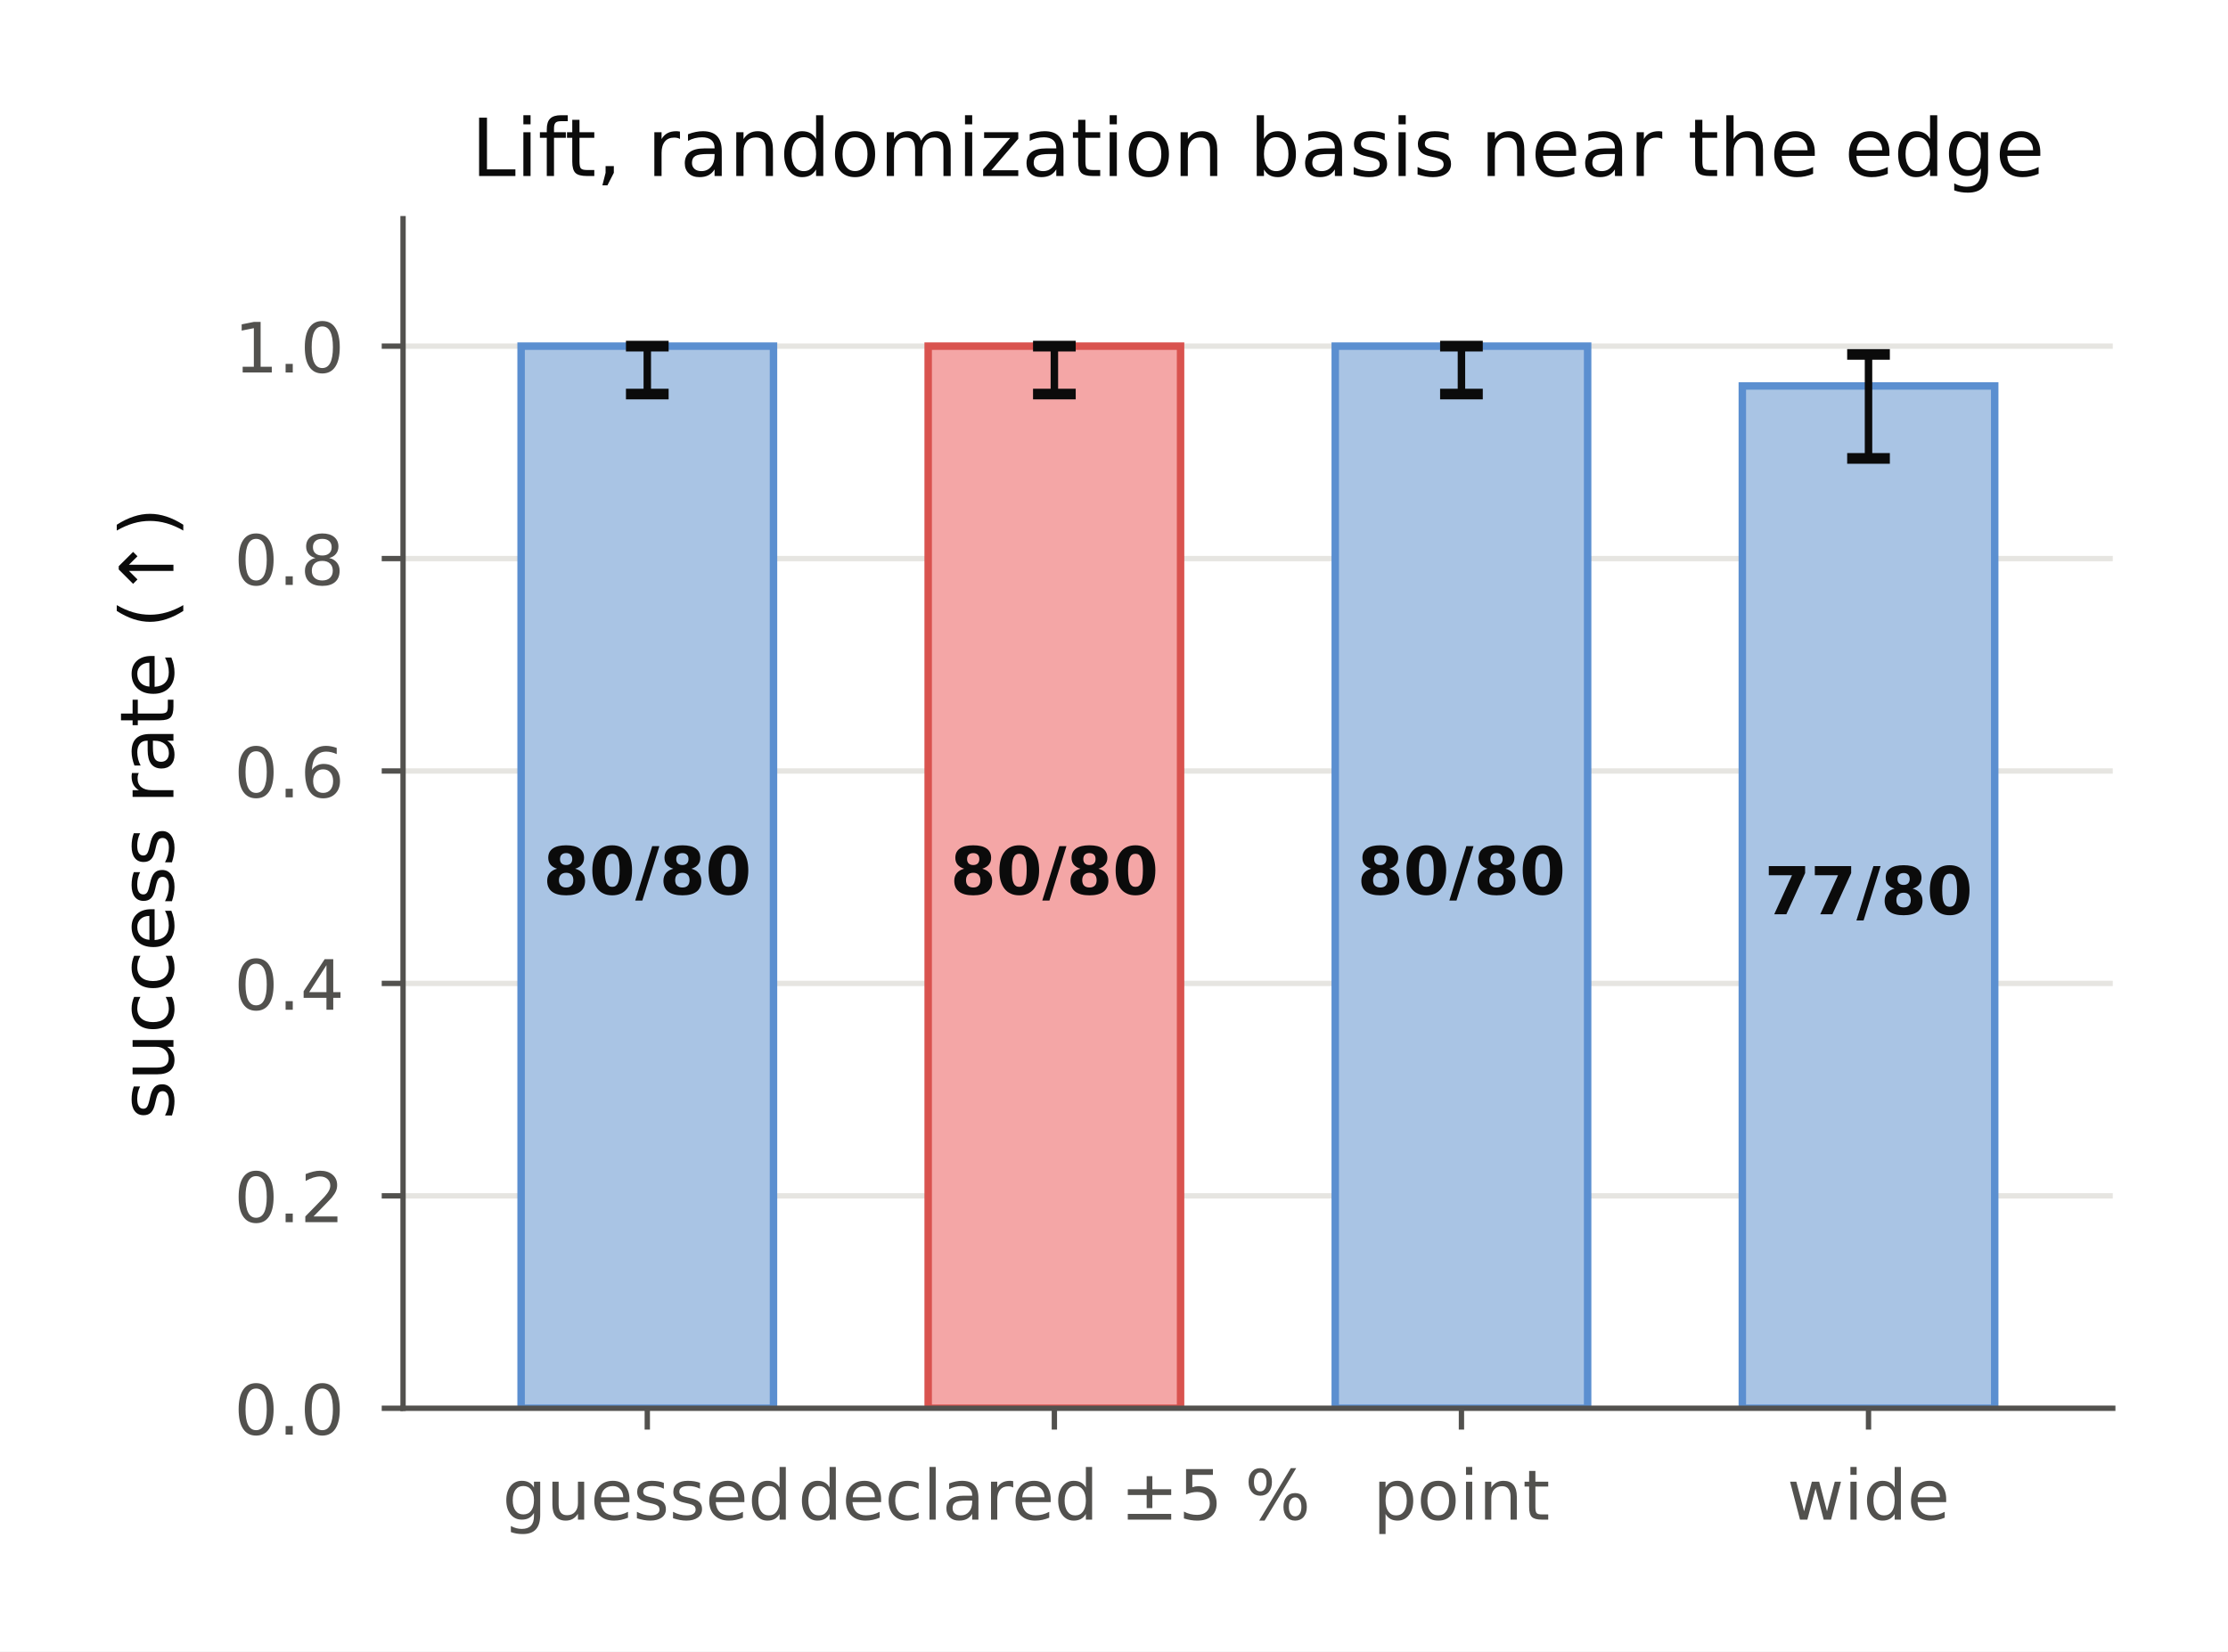
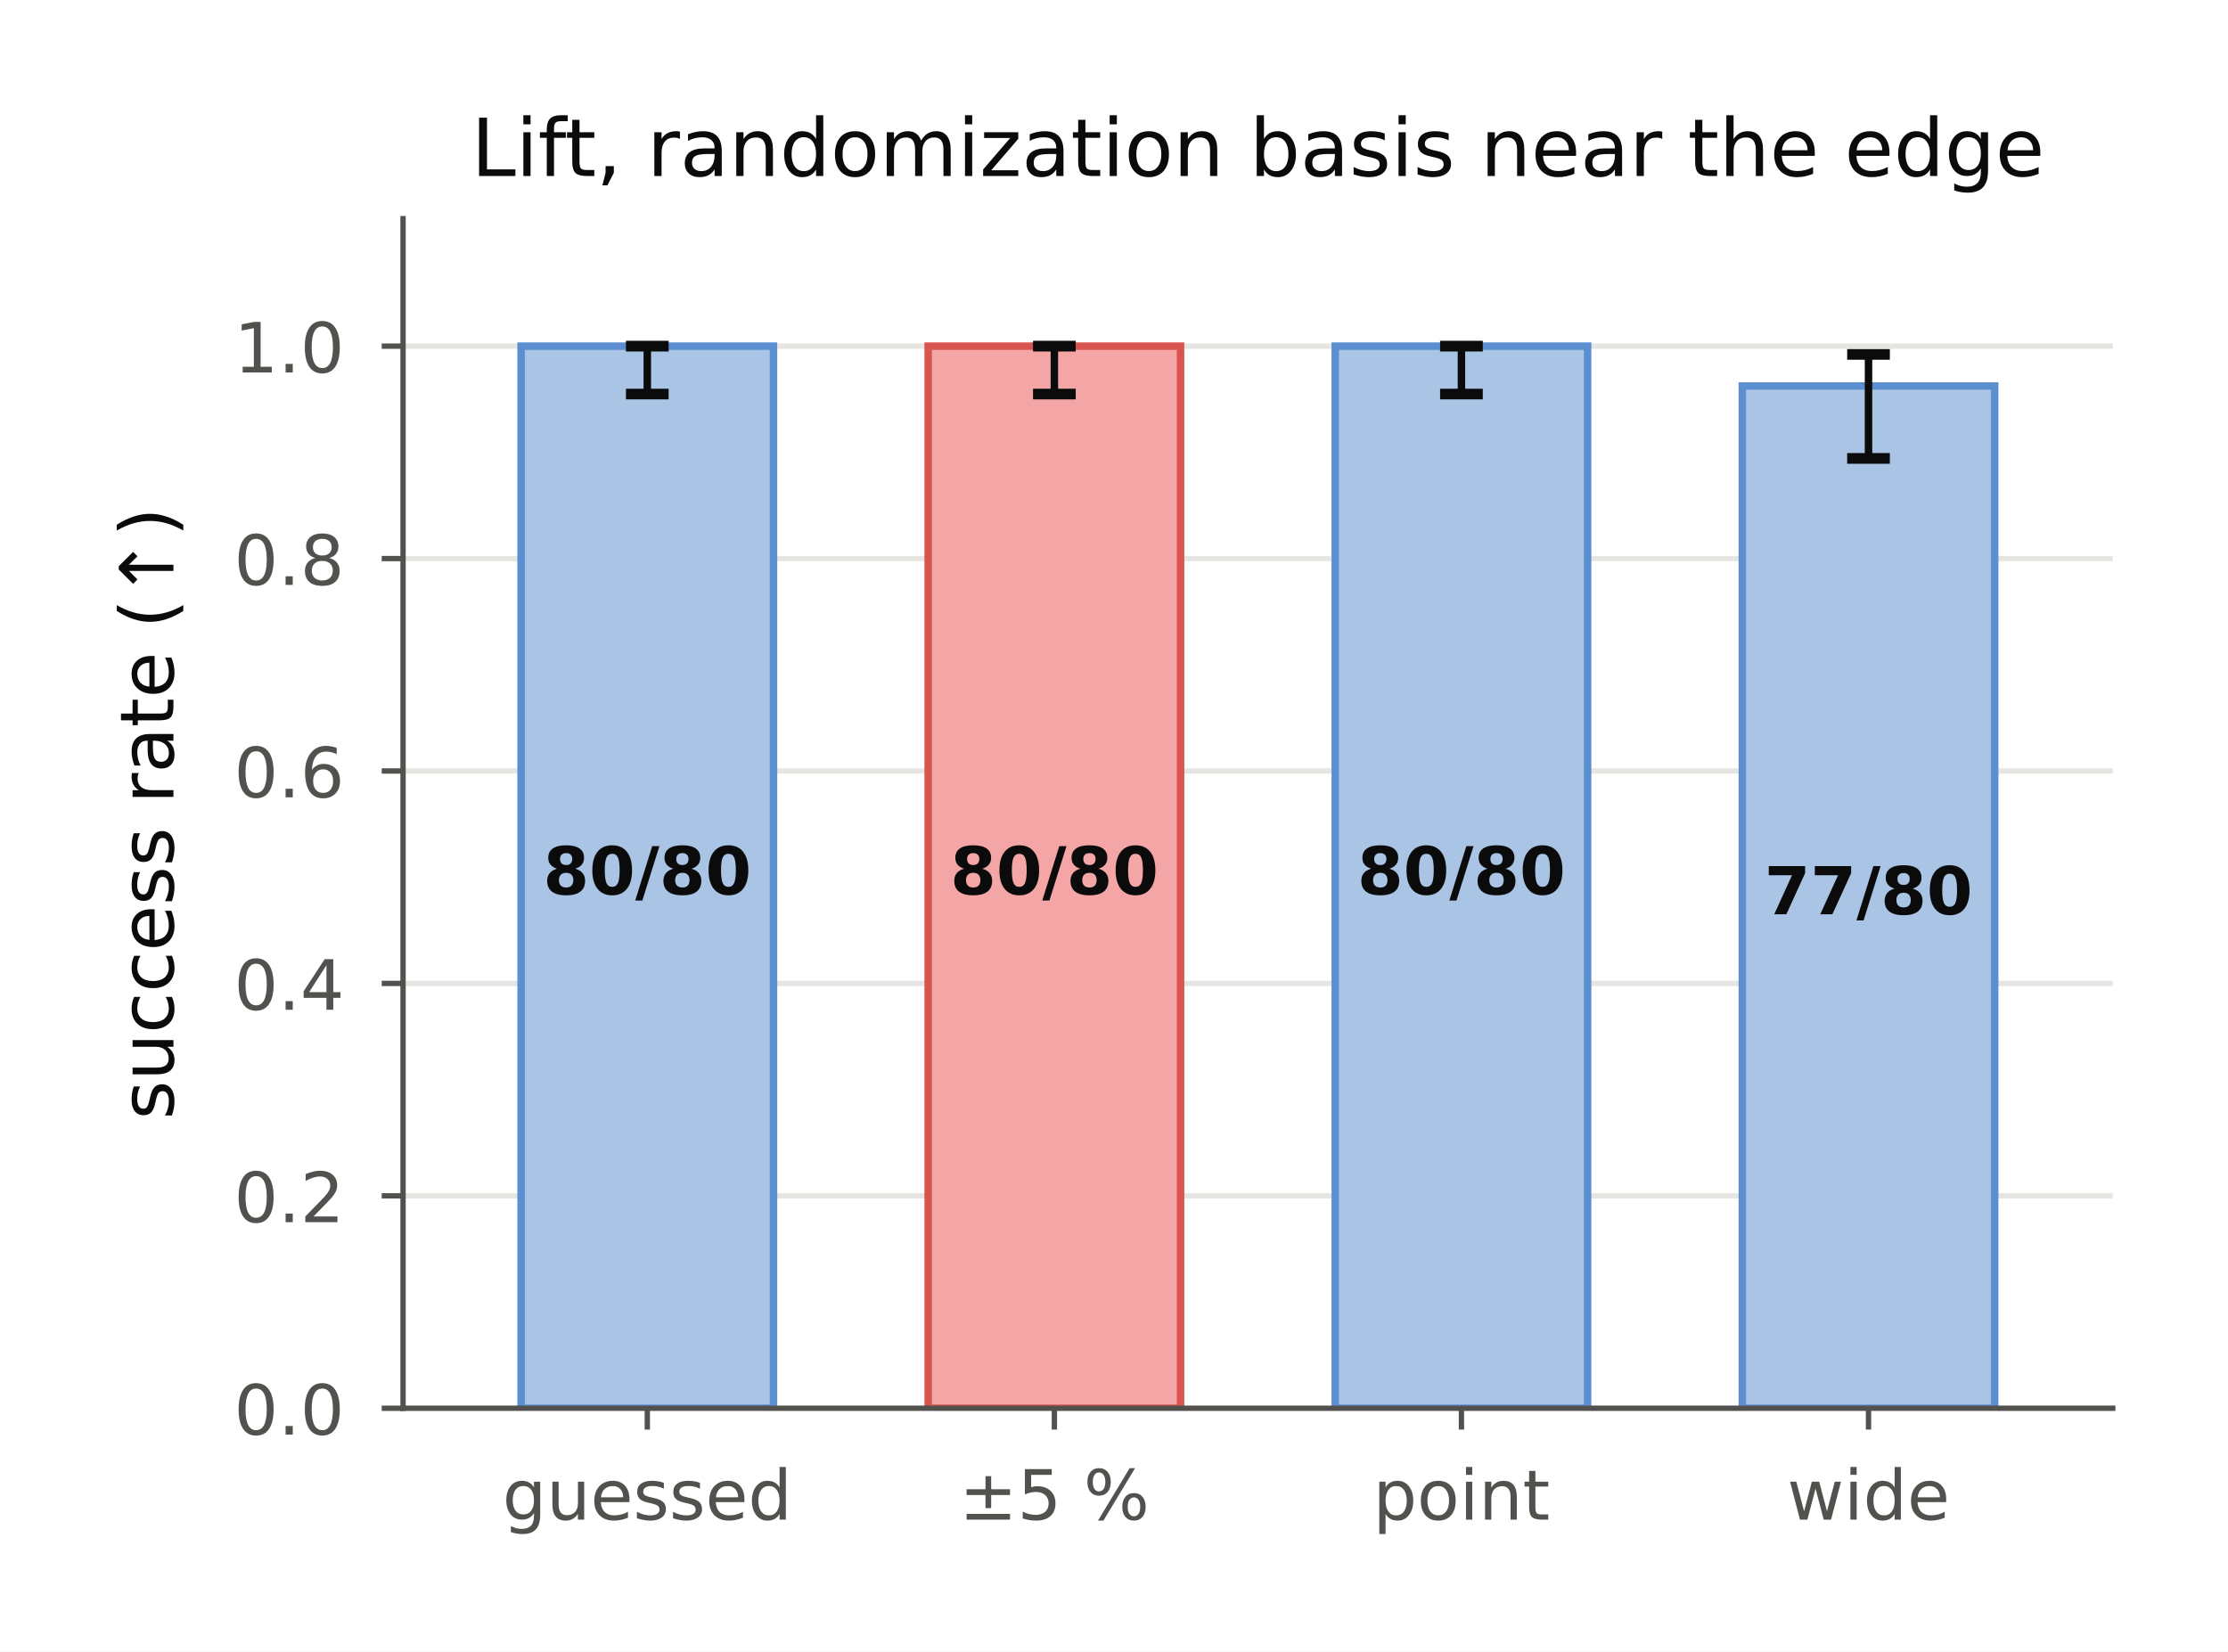
<svg xmlns="http://www.w3.org/2000/svg" xmlns:xlink="http://www.w3.org/1999/xlink" width="208.8pt" height="154.8pt" viewBox="0 0 208.8 154.8" version="1.1">
  <defs>
    <style type="text/css">*{stroke-linejoin: round; stroke-linecap: butt}</style>
  </defs>
  <g id="figure_1">
    <g id="patch_1">
      <path d="M 0 154.8  L 208.8 154.8  L 208.8 0  L 0 0  z " style="fill: #ffffff" />
    </g>
    <g id="axes_1">
      <g id="patch_2">
        <path d="M 37.773 132  L 198 132  L 198 20.498  L 37.773 20.498  z " style="fill: #ffffff" />
      </g>
      <g id="matplotlib.axis_1">
        <g id="xtick_1">
          <g id="line2d_1">
            <defs>
-               <path id="mff019c1cb8" d="M 0 0  L 0 2  " style="stroke: #52514e; stroke-width: 0.5" />
+               <path id="m8d8e1d587c" d="M 0 0  L 0 2  " style="stroke: #52514e; stroke-width: 0.5" />
            </defs>
            <g>
-               <use xlink:href="#mff019c1cb8" x="60.662" y="132" style="fill: #52514e; stroke: #52514e; stroke-width: 0.5" />
+               <use xlink:href="#m8d8e1d587c" x="60.662" y="132" style="fill: #52514e; stroke: #52514e; stroke-width: 0.5" />
            </g>
          </g>
          <g id="text_1">
            <g style="fill: #52514e" transform="translate(47.09054 142.439) scale(0.065 -0.065)">
              <defs>
                <path id="DejaVuSans-4a" d="M 2906 1791  Q 2906 2416 2648 2759  Q 2391 3103 1925 3103  Q 1463 3103 1205 2759  Q 947 2416 947 1791  Q 947 1169 1205 825  Q 1463 481 1925 481  Q 2391 481 2648 825  Q 2906 1169 2906 1791  z M 3481 434  Q 3481 -459 3084 -895  Q 2688 -1331 1869 -1331  Q 1566 -1331 1297 -1286  Q 1028 -1241 775 -1147  L 775 -588  Q 1028 -725 1275 -790  Q 1522 -856 1778 -856  Q 2344 -856 2625 -561  Q 2906 -266 2906 331  L 2906 616  Q 2728 306 2450 153  Q 2172 0 1784 0  Q 1141 0 747 490  Q 353 981 353 1791  Q 353 2603 747 3093  Q 1141 3584 1784 3584  Q 2172 3584 2450 3431  Q 2728 3278 2906 2969  L 2906 3500  L 3481 3500  L 3481 434  z " transform="scale(0.015625)" />
                <path id="DejaVuSans-58" d="M 544 1381  L 544 3500  L 1119 3500  L 1119 1403  Q 1119 906 1312 657  Q 1506 409 1894 409  Q 2359 409 2629 706  Q 2900 1003 2900 1516  L 2900 3500  L 3475 3500  L 3475 0  L 2900 0  L 2900 538  Q 2691 219 2414 64  Q 2138 -91 1772 -91  Q 1169 -91 856 284  Q 544 659 544 1381  z M 1991 3584  L 1991 3584  z " transform="scale(0.015625)" />
                <path id="DejaVuSans-48" d="M 3597 1894  L 3597 1613  L 953 1613  Q 991 1019 1311 708  Q 1631 397 2203 397  Q 2534 397 2845 478  Q 3156 559 3463 722  L 3463 178  Q 3153 47 2828 -22  Q 2503 -91 2169 -91  Q 1331 -91 842 396  Q 353 884 353 1716  Q 353 2575 817 3079  Q 1281 3584 2069 3584  Q 2775 3584 3186 3129  Q 3597 2675 3597 1894  z M 3022 2063  Q 3016 2534 2758 2815  Q 2500 3097 2075 3097  Q 1594 3097 1305 2825  Q 1016 2553 972 2059  L 3022 2063  z " transform="scale(0.015625)" />
                <path id="DejaVuSans-56" d="M 2834 3397  L 2834 2853  Q 2591 2978 2328 3040  Q 2066 3103 1784 3103  Q 1356 3103 1142 2972  Q 928 2841 928 2578  Q 928 2378 1081 2264  Q 1234 2150 1697 2047  L 1894 2003  Q 2506 1872 2764 1633  Q 3022 1394 3022 966  Q 3022 478 2636 193  Q 2250 -91 1575 -91  Q 1294 -91 989 -36  Q 684 19 347 128  L 347 722  Q 666 556 975 473  Q 1284 391 1588 391  Q 1994 391 2212 530  Q 2431 669 2431 922  Q 2431 1156 2273 1281  Q 2116 1406 1581 1522  L 1381 1569  Q 847 1681 609 1914  Q 372 2147 372 2553  Q 372 3047 722 3315  Q 1072 3584 1716 3584  Q 2034 3584 2315 3537  Q 2597 3491 2834 3397  z " transform="scale(0.015625)" />
                <path id="DejaVuSans-47" d="M 2906 2969  L 2906 4863  L 3481 4863  L 3481 0  L 2906 0  L 2906 525  Q 2725 213 2448 61  Q 2172 -91 1784 -91  Q 1150 -91 751 415  Q 353 922 353 1747  Q 353 2572 751 3078  Q 1150 3584 1784 3584  Q 2172 3584 2448 3432  Q 2725 3281 2906 2969  z M 947 1747  Q 947 1113 1208 752  Q 1469 391 1925 391  Q 2381 391 2643 752  Q 2906 1113 2906 1747  Q 2906 2381 2643 2742  Q 2381 3103 1925 3103  Q 1469 3103 1208 2742  Q 947 2381 947 1747  z " transform="scale(0.015625)" />
              </defs>
              <use xlink:href="#DejaVuSans-4a" />
              <use xlink:href="#DejaVuSans-58" transform="translate(63.48438 0)" />
              <use xlink:href="#DejaVuSans-48" transform="translate(126.8594 0)" />
              <use xlink:href="#DejaVuSans-56" transform="translate(188.3906 0)" />
              <use xlink:href="#DejaVuSans-56" transform="translate(240.4844 0)" />
              <use xlink:href="#DejaVuSans-48" transform="translate(292.5781 0)" />
              <use xlink:href="#DejaVuSans-47" transform="translate(354.1094 0)" />
            </g>
          </g>
        </g>
        <g id="xtick_2">
          <g id="line2d_2">
            <g>
-               <use xlink:href="#mff019c1cb8" x="98.812" y="132" style="fill: #52514e; stroke: #52514e; stroke-width: 0.5" />
+               <use xlink:href="#m8d8e1d587c" x="98.812" y="132" style="fill: #52514e; stroke: #52514e; stroke-width: 0.5" />
            </g>
          </g>
          <g id="text_2">
-             <g style="fill: #52514e" transform="translate(74.7947 142.439) scale(0.065 -0.065)">
-               <defs>
-                 <path id="DejaVuSans-46" d="M 3122 3366  L 3122 2828  Q 2878 2963 2633 3030  Q 2388 3097 2138 3097  Q 1578 3097 1268 2742  Q 959 2388 959 1747  Q 959 1106 1268 751  Q 1578 397 2138 397  Q 2388 397 2633 464  Q 2878 531 3122 666  L 3122 134  Q 2881 22 2623 -34  Q 2366 -91 2075 -91  Q 1284 -91 818 406  Q 353 903 353 1747  Q 353 2603 823 3093  Q 1294 3584 2113 3584  Q 2378 3584 2631 3529  Q 2884 3475 3122 3366  z " transform="scale(0.015625)" />
-                 <path id="DejaVuSans-4f" d="M 603 4863  L 1178 4863  L 1178 0  L 603 0  L 603 4863  z " transform="scale(0.015625)" />
-                 <path id="DejaVuSans-44" d="M 2194 1759  Q 1497 1759 1228 1600  Q 959 1441 959 1056  Q 959 750 1161 570  Q 1363 391 1709 391  Q 2188 391 2477 730  Q 2766 1069 2766 1631  L 2766 1759  L 2194 1759  z M 3341 1997  L 3341 0  L 2766 0  L 2766 531  Q 2569 213 2275 61  Q 1981 -91 1556 -91  Q 1019 -91 701 211  Q 384 513 384 1019  Q 384 1609 779 1909  Q 1175 2209 1959 2209  L 2766 2209  L 2766 2266  Q 2766 2663 2505 2880  Q 2244 3097 1772 3097  Q 1472 3097 1187 3025  Q 903 2953 641 2809  L 641 3341  Q 956 3463 1253 3523  Q 1550 3584 1831 3584  Q 2591 3584 2966 3190  Q 3341 2797 3341 1997  z " transform="scale(0.015625)" />
-                 <path id="DejaVuSans-55" d="M 2631 2963  Q 2534 3019 2420 3045  Q 2306 3072 2169 3072  Q 1681 3072 1420 2755  Q 1159 2438 1159 1844  L 1159 0  L 581 0  L 581 3500  L 1159 3500  L 1159 2956  Q 1341 3275 1631 3429  Q 1922 3584 2338 3584  Q 2397 3584 2469 3576  Q 2541 3569 2628 3553  L 2631 2963  z " transform="scale(0.015625)" />
-                 <path id="DejaVuSans-3" transform="scale(0.015625)" />
+             <g style="fill: #52514e" transform="translate(89.89958 142.4385) scale(0.065 -0.065)">
+               <defs>
                <path id="DejaVuSans-73" d="M 2944 4013  L 2944 2803  L 4684 2803  L 4684 2272  L 2944 2272  L 2944 1063  L 2419 1063  L 2419 2272  L 678 2272  L 678 2803  L 2419 2803  L 2419 4013  L 2944 4013  z M 678 531  L 4684 531  L 4684 0  L 678 0  L 678 531  z " transform="scale(0.015625)" />
                <path id="DejaVuSans-18" d="M 691 4666  L 3169 4666  L 3169 4134  L 1269 4134  L 1269 2991  Q 1406 3038 1543 3061  Q 1681 3084 1819 3084  Q 2600 3084 3056 2656  Q 3513 2228 3513 1497  Q 3513 744 3044 326  Q 2575 -91 1722 -91  Q 1428 -91 1123 -41  Q 819 9 494 109  L 494 744  Q 775 591 1075 516  Q 1375 441 1709 441  Q 2250 441 2565 725  Q 2881 1009 2881 1497  Q 2881 1984 2565 2268  Q 2250 2553 1709 2553  Q 1456 2553 1204 2497  Q 953 2441 691 2322  L 691 4666  z " transform="scale(0.015625)" />
+                 <path id="DejaVuSans-3" transform="scale(0.015625)" />
                <path id="DejaVuSans-8" d="M 4653 2053  Q 4381 2053 4226 1822  Q 4072 1591 4072 1178  Q 4072 772 4226 539  Q 4381 306 4653 306  Q 4919 306 5073 539  Q 5228 772 5228 1178  Q 5228 1588 5073 1820  Q 4919 2053 4653 2053  z M 4653 2450  Q 5147 2450 5437 2106  Q 5728 1763 5728 1178  Q 5728 594 5436 251  Q 5144 -91 4653 -91  Q 4153 -91 3862 251  Q 3572 594 3572 1178  Q 3572 1766 3864 2108  Q 4156 2450 4653 2450  z M 1428 4353  Q 1159 4353 1004 4120  Q 850 3888 850 3481  Q 850 3069 1003 2837  Q 1156 2606 1428 2606  Q 1700 2606 1854 2837  Q 2009 3069 2009 3481  Q 2009 3884 1853 4118  Q 1697 4353 1428 4353  z M 4250 4750  L 4750 4750  L 1831 -91  L 1331 -91  L 4250 4750  z M 1428 4750  Q 1922 4750 2215 4408  Q 2509 4066 2509 3481  Q 2509 2891 2217 2550  Q 1925 2209 1428 2209  Q 931 2209 642 2551  Q 353 2894 353 3481  Q 353 4063 643 4406  Q 934 4750 1428 4750  z " transform="scale(0.015625)" />
              </defs>
-               <use xlink:href="#DejaVuSans-47" />
-               <use xlink:href="#DejaVuSans-48" transform="translate(63.48438 0)" />
-               <use xlink:href="#DejaVuSans-46" transform="translate(125.0156 0)" />
-               <use xlink:href="#DejaVuSans-4f" transform="translate(180 0)" />
-               <use xlink:href="#DejaVuSans-44" transform="translate(207.7812 0)" />
-               <use xlink:href="#DejaVuSans-55" transform="translate(269.0625 0)" />
-               <use xlink:href="#DejaVuSans-48" transform="translate(307.9688 0)" />
-               <use xlink:href="#DejaVuSans-47" transform="translate(369.5 0)" />
-               <use xlink:href="#DejaVuSans-3" transform="translate(432.9844 0)" />
-               <use xlink:href="#DejaVuSans-73" transform="translate(464.7656 0)" />
-               <use xlink:href="#DejaVuSans-18" transform="translate(548.5625 0)" />
-               <use xlink:href="#DejaVuSans-3" transform="translate(612.1875 0)" />
-               <use xlink:href="#DejaVuSans-8" transform="translate(643.9688 0)" />
+               <use xlink:href="#DejaVuSans-73" />
+               <use xlink:href="#DejaVuSans-18" transform="translate(83.79688 0)" />
+               <use xlink:href="#DejaVuSans-3" transform="translate(147.4219 0)" />
+               <use xlink:href="#DejaVuSans-8" transform="translate(179.2031 0)" />
            </g>
          </g>
        </g>
        <g id="xtick_3">
          <g id="line2d_3">
            <g>
-               <use xlink:href="#mff019c1cb8" x="136.961" y="132" style="fill: #52514e; stroke: #52514e; stroke-width: 0.5" />
+               <use xlink:href="#m8d8e1d587c" x="136.961" y="132" style="fill: #52514e; stroke: #52514e; stroke-width: 0.5" />
            </g>
          </g>
          <g id="text_3">
            <g style="fill: #52514e" transform="translate(128.6725 142.439) scale(0.065 -0.065)">
              <defs>
                <path id="DejaVuSans-53" d="M 1159 525  L 1159 -1331  L 581 -1331  L 581 3500  L 1159 3500  L 1159 2969  Q 1341 3281 1617 3432  Q 1894 3584 2278 3584  Q 2916 3584 3314 3078  Q 3713 2572 3713 1747  Q 3713 922 3314 415  Q 2916 -91 2278 -91  Q 1894 -91 1617 61  Q 1341 213 1159 525  z M 3116 1747  Q 3116 2381 2855 2742  Q 2594 3103 2138 3103  Q 1681 3103 1420 2742  Q 1159 2381 1159 1747  Q 1159 1113 1420 752  Q 1681 391 2138 391  Q 2594 391 2855 752  Q 3116 1113 3116 1747  z " transform="scale(0.015625)" />
                <path id="DejaVuSans-52" d="M 1959 3097  Q 1497 3097 1228 2736  Q 959 2375 959 1747  Q 959 1119 1226 758  Q 1494 397 1959 397  Q 2419 397 2687 759  Q 2956 1122 2956 1747  Q 2956 2369 2687 2733  Q 2419 3097 1959 3097  z M 1959 3584  Q 2709 3584 3137 3096  Q 3566 2609 3566 1747  Q 3566 888 3137 398  Q 2709 -91 1959 -91  Q 1206 -91 779 398  Q 353 888 353 1747  Q 353 2609 779 3096  Q 1206 3584 1959 3584  z " transform="scale(0.015625)" />
                <path id="DejaVuSans-4c" d="M 603 3500  L 1178 3500  L 1178 0  L 603 0  L 603 3500  z M 603 4863  L 1178 4863  L 1178 4134  L 603 4134  L 603 4863  z " transform="scale(0.015625)" />
                <path id="DejaVuSans-51" d="M 3513 2113  L 3513 0  L 2938 0  L 2938 2094  Q 2938 2591 2744 2837  Q 2550 3084 2163 3084  Q 1697 3084 1428 2787  Q 1159 2491 1159 1978  L 1159 0  L 581 0  L 581 3500  L 1159 3500  L 1159 2956  Q 1366 3272 1645 3428  Q 1925 3584 2291 3584  Q 2894 3584 3203 3211  Q 3513 2838 3513 2113  z " transform="scale(0.015625)" />
                <path id="DejaVuSans-57" d="M 1172 4494  L 1172 3500  L 2356 3500  L 2356 3053  L 1172 3053  L 1172 1153  Q 1172 725 1289 603  Q 1406 481 1766 481  L 2356 481  L 2356 0  L 1766 0  Q 1100 0 847 248  Q 594 497 594 1153  L 594 3053  L 172 3053  L 172 3500  L 594 3500  L 594 4494  L 1172 4494  z " transform="scale(0.015625)" />
              </defs>
              <use xlink:href="#DejaVuSans-53" />
              <use xlink:href="#DejaVuSans-52" transform="translate(63.48438 0)" />
              <use xlink:href="#DejaVuSans-4c" transform="translate(124.6719 0)" />
              <use xlink:href="#DejaVuSans-51" transform="translate(152.4531 0)" />
              <use xlink:href="#DejaVuSans-57" transform="translate(215.8281 0)" />
            </g>
          </g>
        </g>
        <g id="xtick_4">
          <g id="line2d_4">
            <g>
-               <use xlink:href="#mff019c1cb8" x="175.11" y="132" style="fill: #52514e; stroke: #52514e; stroke-width: 0.5" />
+               <use xlink:href="#m8d8e1d587c" x="175.11" y="132" style="fill: #52514e; stroke: #52514e; stroke-width: 0.5" />
            </g>
          </g>
          <g id="text_4">
            <g style="fill: #52514e" transform="translate(167.4866 142.439) scale(0.065 -0.065)">
              <defs>
                <path id="DejaVuSans-5a" d="M 269 3500  L 844 3500  L 1563 769  L 2278 3500  L 2956 3500  L 3675 769  L 4391 3500  L 4966 3500  L 4050 0  L 3372 0  L 2619 2869  L 1863 0  L 1184 0  L 269 3500  z " transform="scale(0.015625)" />
              </defs>
              <use xlink:href="#DejaVuSans-5a" />
              <use xlink:href="#DejaVuSans-4c" transform="translate(81.78125 0)" />
              <use xlink:href="#DejaVuSans-47" transform="translate(109.5625 0)" />
              <use xlink:href="#DejaVuSans-48" transform="translate(173.0469 0)" />
            </g>
          </g>
        </g>
      </g>
      <g id="matplotlib.axis_2">
        <g id="ytick_1">
          <g id="line2d_5">
-             <path d="M 37.773 132  L 198 132  " clip-path="url(#p0418ee8a6e)" style="fill: none; stroke: #e6e5e1; stroke-width: 0.5; stroke-linecap: square" />
+             <path d="M 37.773 132  L 198 132  " clip-path="url(#p6195ef99f7)" style="fill: none; stroke: #e6e5e1; stroke-width: 0.5; stroke-linecap: square" />
          </g>
          <g id="line2d_6">
            <defs>
-               <path id="m5e1ee3e6dd" d="M 0 0  L -2 0  " style="stroke: #52514e; stroke-width: 0.5" />
+               <path id="m111bb3831d" d="M 0 0  L -2 0  " style="stroke: #52514e; stroke-width: 0.5" />
            </defs>
            <g>
-               <use xlink:href="#m5e1ee3e6dd" x="37.773" y="132" style="fill: #52514e; stroke: #52514e; stroke-width: 0.5" />
+               <use xlink:href="#m111bb3831d" x="37.773" y="132" style="fill: #52514e; stroke: #52514e; stroke-width: 0.5" />
            </g>
          </g>
          <g id="text_5">
            <g style="fill: #52514e" transform="translate(21.9357 134.4692) scale(0.065 -0.065)">
              <defs>
                <path id="DejaVuSans-13" d="M 2034 4250  Q 1547 4250 1301 3770  Q 1056 3291 1056 2328  Q 1056 1369 1301 889  Q 1547 409 2034 409  Q 2525 409 2770 889  Q 3016 1369 3016 2328  Q 3016 3291 2770 3770  Q 2525 4250 2034 4250  z M 2034 4750  Q 2819 4750 3233 4129  Q 3647 3509 3647 2328  Q 3647 1150 3233 529  Q 2819 -91 2034 -91  Q 1250 -91 836 529  Q 422 1150 422 2328  Q 422 3509 836 4129  Q 1250 4750 2034 4750  z " transform="scale(0.015625)" />
                <path id="DejaVuSans-11" d="M 684 794  L 1344 794  L 1344 0  L 684 0  L 684 794  z " transform="scale(0.015625)" />
              </defs>
              <use xlink:href="#DejaVuSans-13" />
              <use xlink:href="#DejaVuSans-11" transform="translate(63.625 0)" />
              <use xlink:href="#DejaVuSans-13" transform="translate(95.40625 0)" />
            </g>
          </g>
        </g>
        <g id="ytick_2">
          <g id="line2d_7">
-             <path d="M 37.773 112.089  L 198 112.089  " clip-path="url(#p0418ee8a6e)" style="fill: none; stroke: #e6e5e1; stroke-width: 0.5; stroke-linecap: square" />
+             <path d="M 37.773 112.089  L 198 112.089  " clip-path="url(#p6195ef99f7)" style="fill: none; stroke: #e6e5e1; stroke-width: 0.5; stroke-linecap: square" />
          </g>
          <g id="line2d_8">
            <g>
-               <use xlink:href="#m5e1ee3e6dd" x="37.773" y="112.089" style="fill: #52514e; stroke: #52514e; stroke-width: 0.5" />
+               <use xlink:href="#m111bb3831d" x="37.773" y="112.089" style="fill: #52514e; stroke: #52514e; stroke-width: 0.5" />
            </g>
          </g>
          <g id="text_6">
            <g style="fill: #52514e" transform="translate(21.9357 114.5582) scale(0.065 -0.065)">
              <defs>
                <path id="DejaVuSans-15" d="M 1228 531  L 3431 531  L 3431 0  L 469 0  L 469 531  Q 828 903 1448 1529  Q 2069 2156 2228 2338  Q 2531 2678 2651 2914  Q 2772 3150 2772 3378  Q 2772 3750 2511 3984  Q 2250 4219 1831 4219  Q 1534 4219 1204 4116  Q 875 4013 500 3803  L 500 4441  Q 881 4594 1212 4672  Q 1544 4750 1819 4750  Q 2544 4750 2975 4387  Q 3406 4025 3406 3419  Q 3406 3131 3298 2873  Q 3191 2616 2906 2266  Q 2828 2175 2409 1742  Q 1991 1309 1228 531  z " transform="scale(0.015625)" />
              </defs>
              <use xlink:href="#DejaVuSans-13" />
              <use xlink:href="#DejaVuSans-11" transform="translate(63.625 0)" />
              <use xlink:href="#DejaVuSans-15" transform="translate(95.40625 0)" />
            </g>
          </g>
        </g>
        <g id="ytick_3">
          <g id="line2d_9">
-             <path d="M 37.773 92.178  L 198 92.178  " clip-path="url(#p0418ee8a6e)" style="fill: none; stroke: #e6e5e1; stroke-width: 0.5; stroke-linecap: square" />
+             <path d="M 37.773 92.178  L 198 92.178  " clip-path="url(#p6195ef99f7)" style="fill: none; stroke: #e6e5e1; stroke-width: 0.5; stroke-linecap: square" />
          </g>
          <g id="line2d_10">
            <g>
-               <use xlink:href="#m5e1ee3e6dd" x="37.773" y="92.178" style="fill: #52514e; stroke: #52514e; stroke-width: 0.5" />
+               <use xlink:href="#m111bb3831d" x="37.773" y="92.178" style="fill: #52514e; stroke: #52514e; stroke-width: 0.5" />
            </g>
          </g>
          <g id="text_7">
            <g style="fill: #52514e" transform="translate(21.9357 94.64718) scale(0.065 -0.065)">
              <defs>
                <path id="DejaVuSans-17" d="M 2419 4116  L 825 1625  L 2419 1625  L 2419 4116  z M 2253 4666  L 3047 4666  L 3047 1625  L 3713 1625  L 3713 1100  L 3047 1100  L 3047 0  L 2419 0  L 2419 1100  L 313 1100  L 313 1709  L 2253 4666  z " transform="scale(0.015625)" />
              </defs>
              <use xlink:href="#DejaVuSans-13" />
              <use xlink:href="#DejaVuSans-11" transform="translate(63.625 0)" />
              <use xlink:href="#DejaVuSans-17" transform="translate(95.40625 0)" />
            </g>
          </g>
        </g>
        <g id="ytick_4">
          <g id="line2d_11">
-             <path d="M 37.773 72.267  L 198 72.267  " clip-path="url(#p0418ee8a6e)" style="fill: none; stroke: #e6e5e1; stroke-width: 0.5; stroke-linecap: square" />
+             <path d="M 37.773 72.267  L 198 72.267  " clip-path="url(#p6195ef99f7)" style="fill: none; stroke: #e6e5e1; stroke-width: 0.5; stroke-linecap: square" />
          </g>
          <g id="line2d_12">
            <g>
-               <use xlink:href="#m5e1ee3e6dd" x="37.773" y="72.267" style="fill: #52514e; stroke: #52514e; stroke-width: 0.5" />
+               <use xlink:href="#m111bb3831d" x="37.773" y="72.267" style="fill: #52514e; stroke: #52514e; stroke-width: 0.5" />
            </g>
          </g>
          <g id="text_8">
            <g style="fill: #52514e" transform="translate(21.9357 74.73615) scale(0.065 -0.065)">
              <defs>
                <path id="DejaVuSans-19" d="M 2113 2584  Q 1688 2584 1439 2293  Q 1191 2003 1191 1497  Q 1191 994 1439 701  Q 1688 409 2113 409  Q 2538 409 2786 701  Q 3034 994 3034 1497  Q 3034 2003 2786 2293  Q 2538 2584 2113 2584  z M 3366 4563  L 3366 3988  Q 3128 4100 2886 4159  Q 2644 4219 2406 4219  Q 1781 4219 1451 3797  Q 1122 3375 1075 2522  Q 1259 2794 1537 2939  Q 1816 3084 2150 3084  Q 2853 3084 3261 2657  Q 3669 2231 3669 1497  Q 3669 778 3244 343  Q 2819 -91 2113 -91  Q 1303 -91 875 529  Q 447 1150 447 2328  Q 447 3434 972 4092  Q 1497 4750 2381 4750  Q 2619 4750 2861 4703  Q 3103 4656 3366 4563  z " transform="scale(0.015625)" />
              </defs>
              <use xlink:href="#DejaVuSans-13" />
              <use xlink:href="#DejaVuSans-11" transform="translate(63.625 0)" />
              <use xlink:href="#DejaVuSans-19" transform="translate(95.40625 0)" />
            </g>
          </g>
        </g>
        <g id="ytick_5">
          <g id="line2d_13">
-             <path d="M 37.773 52.356  L 198 52.356  " clip-path="url(#p0418ee8a6e)" style="fill: none; stroke: #e6e5e1; stroke-width: 0.5; stroke-linecap: square" />
+             <path d="M 37.773 52.356  L 198 52.356  " clip-path="url(#p6195ef99f7)" style="fill: none; stroke: #e6e5e1; stroke-width: 0.5; stroke-linecap: square" />
          </g>
          <g id="line2d_14">
            <g>
-               <use xlink:href="#m5e1ee3e6dd" x="37.773" y="52.356" style="fill: #52514e; stroke: #52514e; stroke-width: 0.5" />
+               <use xlink:href="#m111bb3831d" x="37.773" y="52.356" style="fill: #52514e; stroke: #52514e; stroke-width: 0.5" />
            </g>
          </g>
          <g id="text_9">
            <g style="fill: #52514e" transform="translate(21.9357 54.82513) scale(0.065 -0.065)">
              <defs>
                <path id="DejaVuSans-1b" d="M 2034 2216  Q 1584 2216 1326 1975  Q 1069 1734 1069 1313  Q 1069 891 1326 650  Q 1584 409 2034 409  Q 2484 409 2743 651  Q 3003 894 3003 1313  Q 3003 1734 2745 1975  Q 2488 2216 2034 2216  z M 1403 2484  Q 997 2584 770 2862  Q 544 3141 544 3541  Q 544 4100 942 4425  Q 1341 4750 2034 4750  Q 2731 4750 3128 4425  Q 3525 4100 3525 3541  Q 3525 3141 3298 2862  Q 3072 2584 2669 2484  Q 3125 2378 3379 2068  Q 3634 1759 3634 1313  Q 3634 634 3220 271  Q 2806 -91 2034 -91  Q 1263 -91 848 271  Q 434 634 434 1313  Q 434 1759 690 2068  Q 947 2378 1403 2484  z M 1172 3481  Q 1172 3119 1398 2916  Q 1625 2713 2034 2713  Q 2441 2713 2670 2916  Q 2900 3119 2900 3481  Q 2900 3844 2670 4047  Q 2441 4250 2034 4250  Q 1625 4250 1398 4047  Q 1172 3844 1172 3481  z " transform="scale(0.015625)" />
              </defs>
              <use xlink:href="#DejaVuSans-13" />
              <use xlink:href="#DejaVuSans-11" transform="translate(63.625 0)" />
              <use xlink:href="#DejaVuSans-1b" transform="translate(95.40625 0)" />
            </g>
          </g>
        </g>
        <g id="ytick_6">
          <g id="line2d_15">
-             <path d="M 37.773 32.445  L 198 32.445  " clip-path="url(#p0418ee8a6e)" style="fill: none; stroke: #e6e5e1; stroke-width: 0.5; stroke-linecap: square" />
+             <path d="M 37.773 32.445  L 198 32.445  " clip-path="url(#p6195ef99f7)" style="fill: none; stroke: #e6e5e1; stroke-width: 0.5; stroke-linecap: square" />
          </g>
          <g id="line2d_16">
            <g>
-               <use xlink:href="#m5e1ee3e6dd" x="37.773" y="32.445" style="fill: #52514e; stroke: #52514e; stroke-width: 0.5" />
+               <use xlink:href="#m111bb3831d" x="37.773" y="32.445" style="fill: #52514e; stroke: #52514e; stroke-width: 0.5" />
            </g>
          </g>
          <g id="text_10">
            <g style="fill: #52514e" transform="translate(21.9357 34.9141) scale(0.065 -0.065)">
              <defs>
                <path id="DejaVuSans-14" d="M 794 531  L 1825 531  L 1825 4091  L 703 3866  L 703 4441  L 1819 4666  L 2450 4666  L 2450 531  L 3481 531  L 3481 0  L 794 0  L 794 531  z " transform="scale(0.015625)" />
              </defs>
              <use xlink:href="#DejaVuSans-14" />
              <use xlink:href="#DejaVuSans-11" transform="translate(63.625 0)" />
              <use xlink:href="#DejaVuSans-13" transform="translate(95.40625 0)" />
            </g>
          </g>
        </g>
        <g id="text_11">
          <g style="fill: #0b0b0b" transform="translate(16.25406 104.9376) rotate(-90) scale(0.07 -0.07)">
            <defs>
+               <path id="DejaVuSans-46" d="M 3122 3366  L 3122 2828  Q 2878 2963 2633 3030  Q 2388 3097 2138 3097  Q 1578 3097 1268 2742  Q 959 2388 959 1747  Q 959 1106 1268 751  Q 1578 397 2138 397  Q 2388 397 2633 464  Q 2878 531 3122 666  L 3122 134  Q 2881 22 2623 -34  Q 2366 -91 2075 -91  Q 1284 -91 818 406  Q 353 903 353 1747  Q 353 2603 823 3093  Q 1294 3584 2113 3584  Q 2378 3584 2631 3529  Q 2884 3475 3122 3366  z " transform="scale(0.015625)" />
+               <path id="DejaVuSans-55" d="M 2631 2963  Q 2534 3019 2420 3045  Q 2306 3072 2169 3072  Q 1681 3072 1420 2755  Q 1159 2438 1159 1844  L 1159 0  L 581 0  L 581 3500  L 1159 3500  L 1159 2956  Q 1341 3275 1631 3429  Q 1922 3584 2338 3584  Q 2397 3584 2469 3576  Q 2541 3569 2628 3553  L 2631 2963  z " transform="scale(0.015625)" />
+               <path id="DejaVuSans-44" d="M 2194 1759  Q 1497 1759 1228 1600  Q 959 1441 959 1056  Q 959 750 1161 570  Q 1363 391 1709 391  Q 2188 391 2477 730  Q 2766 1069 2766 1631  L 2766 1759  L 2194 1759  z M 3341 1997  L 3341 0  L 2766 0  L 2766 531  Q 2569 213 2275 61  Q 1981 -91 1556 -91  Q 1019 -91 701 211  Q 384 513 384 1019  Q 384 1609 779 1909  Q 1175 2209 1959 2209  L 2766 2209  L 2766 2266  Q 2766 2663 2505 2880  Q 2244 3097 1772 3097  Q 1472 3097 1187 3025  Q 903 2953 641 2809  L 641 3341  Q 956 3463 1253 3523  Q 1550 3584 1831 3584  Q 2591 3584 2966 3190  Q 3341 2797 3341 1997  z " transform="scale(0.015625)" />
              <path id="DejaVuSans-b" d="M 1984 4856  Q 1566 4138 1362 3434  Q 1159 2731 1159 2009  Q 1159 1288 1364 580  Q 1569 -128 1984 -844  L 1484 -844  Q 1016 -109 783 600  Q 550 1309 550 2009  Q 550 2706 781 3412  Q 1013 4119 1484 4856  L 1984 4856  z " transform="scale(0.015625)" />
              <path id="DejaVuSans-c1b" d="M 2541 4688  L 2822 4688  L 4047 3456  L 3672 3081  L 2947 3813  L 2947 0  L 2416 0  L 2416 3813  L 1684 3081  L 1309 3456  L 2541 4688  z " transform="scale(0.015625)" />
              <path id="DejaVuSans-c" d="M 513 4856  L 1013 4856  Q 1481 4119 1714 3412  Q 1947 2706 1947 2009  Q 1947 1309 1714 600  Q 1481 -109 1013 -844  L 513 -844  Q 928 -128 1133 580  Q 1338 1288 1338 2009  Q 1338 2731 1133 3434  Q 928 4138 513 4856  z " transform="scale(0.015625)" />
            </defs>
            <use xlink:href="#DejaVuSans-56" />
            <use xlink:href="#DejaVuSans-58" transform="translate(52.09375 0)" />
            <use xlink:href="#DejaVuSans-46" transform="translate(115.4688 0)" />
            <use xlink:href="#DejaVuSans-46" transform="translate(170.4531 0)" />
            <use xlink:href="#DejaVuSans-48" transform="translate(225.4375 0)" />
            <use xlink:href="#DejaVuSans-56" transform="translate(286.9688 0)" />
            <use xlink:href="#DejaVuSans-56" transform="translate(339.0625 0)" />
            <use xlink:href="#DejaVuSans-3" transform="translate(391.1562 0)" />
            <use xlink:href="#DejaVuSans-55" transform="translate(422.9375 0)" />
            <use xlink:href="#DejaVuSans-44" transform="translate(464.0469 0)" />
            <use xlink:href="#DejaVuSans-57" transform="translate(525.3281 0)" />
            <use xlink:href="#DejaVuSans-48" transform="translate(564.5312 0)" />
            <use xlink:href="#DejaVuSans-3" transform="translate(626.0625 0)" />
            <use xlink:href="#DejaVuSans-b" transform="translate(657.8438 0)" />
            <use xlink:href="#DejaVuSans-c1b" transform="translate(696.8594 0)" />
            <use xlink:href="#DejaVuSans-c" transform="translate(780.6562 0)" />
          </g>
        </g>
      </g>
      <g id="patch_3">
-         <path d="M 48.836 132  L 72.489 132  L 72.489 32.445  L 48.836 32.445  z " clip-path="url(#p0418ee8a6e)" style="fill: #a9c4e4; stroke: #5b8fd0; stroke-width: 0.7; stroke-linejoin: miter" />
+         <path d="M 48.836 132  L 72.489 132  L 72.489 32.445  L 48.836 32.445  z " clip-path="url(#p6195ef99f7)" style="fill: #a9c4e4; stroke: #5b8fd0; stroke-width: 0.7; stroke-linejoin: miter" />
      </g>
      <g id="patch_4">
-         <path d="M 86.985 132  L 110.638 132  L 110.638 32.445  L 86.985 32.445  z " clip-path="url(#p0418ee8a6e)" style="fill: #f4a6a6; stroke: #d9534f; stroke-width: 0.7; stroke-linejoin: miter" />
+         <path d="M 86.985 132  L 110.638 132  L 110.638 32.445  L 86.985 32.445  z " clip-path="url(#p6195ef99f7)" style="fill: #f4a6a6; stroke: #d9534f; stroke-width: 0.7; stroke-linejoin: miter" />
      </g>
      <g id="patch_5">
-         <path d="M 125.135 132  L 148.787 132  L 148.787 32.445  L 125.135 32.445  z " clip-path="url(#p0418ee8a6e)" style="fill: #a9c4e4; stroke: #5b8fd0; stroke-width: 0.7; stroke-linejoin: miter" />
+         <path d="M 125.135 132  L 148.787 132  L 148.787 32.445  L 125.135 32.445  z " clip-path="url(#p6195ef99f7)" style="fill: #a9c4e4; stroke: #5b8fd0; stroke-width: 0.7; stroke-linejoin: miter" />
      </g>
      <g id="patch_6">
-         <path d="M 163.284 132  L 186.937 132  L 186.937 36.178  L 163.284 36.178  z " clip-path="url(#p0418ee8a6e)" style="fill: #a9c4e4; stroke: #5b8fd0; stroke-width: 0.7; stroke-linejoin: miter" />
+         <path d="M 163.284 132  L 186.937 132  L 186.937 36.178  L 163.284 36.178  z " clip-path="url(#p6195ef99f7)" style="fill: #a9c4e4; stroke: #5b8fd0; stroke-width: 0.7; stroke-linejoin: miter" />
      </g>
      <g id="patch_7">
        <path d="M 37.773 132  L 37.773 20.498  " style="fill: none; stroke: #52514e; stroke-width: 0.5; stroke-linejoin: miter; stroke-linecap: square" />
      </g>
      <g id="patch_8">
        <path d="M 37.773 132  L 198 132  " style="fill: none; stroke: #52514e; stroke-width: 0.5; stroke-linejoin: miter; stroke-linecap: square" />
      </g>
      <g id="LineCollection_1">
-         <path d="M 60.662 36.935  L 60.662 32.445  " clip-path="url(#p0418ee8a6e)" style="fill: none; stroke: #0b0b0b; stroke-width: 0.7" />
+         <path d="M 60.662 36.935  L 60.662 32.445  " clip-path="url(#p6195ef99f7)" style="fill: none; stroke: #0b0b0b; stroke-width: 0.7" />
      </g>
      <g id="line2d_17">
        <defs>
-           <path id="m87bc56625d" d="M 2 0  L -2 -0  " style="stroke: #0b0b0b" />
+           <path id="ma0f8bb5d43" d="M 2 0  L -2 -0  " style="stroke: #0b0b0b" />
        </defs>
-         <g clip-path="url(#p0418ee8a6e)">
-           <use xlink:href="#m87bc56625d" x="60.662" y="36.935" style="fill: #0b0b0b; stroke: #0b0b0b" />
+         <g clip-path="url(#p6195ef99f7)">
+           <use xlink:href="#ma0f8bb5d43" x="60.662" y="36.935" style="fill: #0b0b0b; stroke: #0b0b0b" />
        </g>
      </g>
      <g id="line2d_18">
-         <g clip-path="url(#p0418ee8a6e)">
-           <use xlink:href="#m87bc56625d" x="60.662" y="32.445" style="fill: #0b0b0b; stroke: #0b0b0b" />
+         <g clip-path="url(#p6195ef99f7)">
+           <use xlink:href="#ma0f8bb5d43" x="60.662" y="32.445" style="fill: #0b0b0b; stroke: #0b0b0b" />
        </g>
      </g>
      <g id="LineCollection_2">
-         <path d="M 98.812 36.935  L 98.812 32.445  " clip-path="url(#p0418ee8a6e)" style="fill: none; stroke: #0b0b0b; stroke-width: 0.7" />
+         <path d="M 98.812 36.935  L 98.812 32.445  " clip-path="url(#p6195ef99f7)" style="fill: none; stroke: #0b0b0b; stroke-width: 0.7" />
      </g>
      <g id="line2d_19">
-         <g clip-path="url(#p0418ee8a6e)">
-           <use xlink:href="#m87bc56625d" x="98.812" y="36.935" style="fill: #0b0b0b; stroke: #0b0b0b" />
+         <g clip-path="url(#p6195ef99f7)">
+           <use xlink:href="#ma0f8bb5d43" x="98.812" y="36.935" style="fill: #0b0b0b; stroke: #0b0b0b" />
        </g>
      </g>
      <g id="line2d_20">
-         <g clip-path="url(#p0418ee8a6e)">
-           <use xlink:href="#m87bc56625d" x="98.812" y="32.445" style="fill: #0b0b0b; stroke: #0b0b0b" />
+         <g clip-path="url(#p6195ef99f7)">
+           <use xlink:href="#ma0f8bb5d43" x="98.812" y="32.445" style="fill: #0b0b0b; stroke: #0b0b0b" />
        </g>
      </g>
      <g id="LineCollection_3">
-         <path d="M 136.961 36.935  L 136.961 32.445  " clip-path="url(#p0418ee8a6e)" style="fill: none; stroke: #0b0b0b; stroke-width: 0.7" />
+         <path d="M 136.961 36.935  L 136.961 32.445  " clip-path="url(#p6195ef99f7)" style="fill: none; stroke: #0b0b0b; stroke-width: 0.7" />
      </g>
      <g id="line2d_21">
-         <g clip-path="url(#p0418ee8a6e)">
-           <use xlink:href="#m87bc56625d" x="136.961" y="36.935" style="fill: #0b0b0b; stroke: #0b0b0b" />
+         <g clip-path="url(#p6195ef99f7)">
+           <use xlink:href="#ma0f8bb5d43" x="136.961" y="36.935" style="fill: #0b0b0b; stroke: #0b0b0b" />
        </g>
      </g>
      <g id="line2d_22">
-         <g clip-path="url(#p0418ee8a6e)">
-           <use xlink:href="#m87bc56625d" x="136.961" y="32.445" style="fill: #0b0b0b; stroke: #0b0b0b" />
+         <g clip-path="url(#p6195ef99f7)">
+           <use xlink:href="#ma0f8bb5d43" x="136.961" y="32.445" style="fill: #0b0b0b; stroke: #0b0b0b" />
        </g>
      </g>
      <g id="LineCollection_4">
-         <path d="M 175.11 42.968  L 175.11 33.221  " clip-path="url(#p0418ee8a6e)" style="fill: none; stroke: #0b0b0b; stroke-width: 0.7" />
+         <path d="M 175.11 42.968  L 175.11 33.221  " clip-path="url(#p6195ef99f7)" style="fill: none; stroke: #0b0b0b; stroke-width: 0.7" />
      </g>
      <g id="line2d_23">
-         <g clip-path="url(#p0418ee8a6e)">
-           <use xlink:href="#m87bc56625d" x="175.11" y="42.968" style="fill: #0b0b0b; stroke: #0b0b0b" />
+         <g clip-path="url(#p6195ef99f7)">
+           <use xlink:href="#ma0f8bb5d43" x="175.11" y="42.968" style="fill: #0b0b0b; stroke: #0b0b0b" />
        </g>
      </g>
      <g id="line2d_24">
-         <g clip-path="url(#p0418ee8a6e)">
-           <use xlink:href="#m87bc56625d" x="175.11" y="33.221" style="fill: #0b0b0b; stroke: #0b0b0b" />
+         <g clip-path="url(#p6195ef99f7)">
+           <use xlink:href="#ma0f8bb5d43" x="175.11" y="33.221" style="fill: #0b0b0b; stroke: #0b0b0b" />
        </g>
      </g>
      <g id="text_12">
        <g style="fill: #0b0b0b" transform="translate(50.90218 83.83298) scale(0.062 -0.062)">
          <defs>
            <path id="DejaVuSans-Bold-1b" d="M 2228 2088  Q 1891 2088 1709 1903  Q 1528 1719 1528 1375  Q 1528 1031 1709 848  Q 1891 666 2228 666  Q 2563 666 2741 848  Q 2919 1031 2919 1375  Q 2919 1722 2741 1905  Q 2563 2088 2228 2088  z M 1350 2484  Q 925 2613 709 2878  Q 494 3144 494 3541  Q 494 4131 934 4440  Q 1375 4750 2228 4750  Q 3075 4750 3515 4442  Q 3956 4134 3956 3541  Q 3956 3144 3739 2878  Q 3522 2613 3097 2484  Q 3572 2353 3814 2058  Q 4056 1763 4056 1313  Q 4056 619 3595 264  Q 3134 -91 2228 -91  Q 1319 -91 855 264  Q 391 619 391 1313  Q 391 1763 633 2058  Q 875 2353 1350 2484  z M 1631 3419  Q 1631 3141 1786 2991  Q 1941 2841 2228 2841  Q 2509 2841 2662 2991  Q 2816 3141 2816 3419  Q 2816 3697 2662 3845  Q 2509 3994 2228 3994  Q 1941 3994 1786 3844  Q 1631 3694 1631 3419  z " transform="scale(0.015625)" />
            <path id="DejaVuSans-Bold-13" d="M 2944 2338  Q 2944 3213 2780 3570  Q 2616 3928 2228 3928  Q 1841 3928 1675 3570  Q 1509 3213 1509 2338  Q 1509 1453 1675 1090  Q 1841 728 2228 728  Q 2613 728 2778 1090  Q 2944 1453 2944 2338  z M 4147 2328  Q 4147 1169 3647 539  Q 3147 -91 2228 -91  Q 1306 -91 806 539  Q 306 1169 306 2328  Q 306 3491 806 4120  Q 1306 4750 2228 4750  Q 3147 4750 3647 4120  Q 4147 3491 4147 2328  z " transform="scale(0.015625)" />
            <path id="DejaVuSans-Bold-12" d="M 1644 4666  L 2338 4666  L 691 -594  L 0 -594  L 1644 4666  z " transform="scale(0.015625)" />
          </defs>
          <use xlink:href="#DejaVuSans-Bold-1b" />
          <use xlink:href="#DejaVuSans-Bold-13" transform="translate(69.57812 0)" />
          <use xlink:href="#DejaVuSans-Bold-12" transform="translate(139.1562 0)" />
          <use xlink:href="#DejaVuSans-Bold-1b" transform="translate(175.6875 0)" />
          <use xlink:href="#DejaVuSans-Bold-13" transform="translate(245.2656 0)" />
        </g>
      </g>
      <g id="text_13">
        <g style="fill: #0b0b0b" transform="translate(89.05153 83.83298) scale(0.062 -0.062)">
          <use xlink:href="#DejaVuSans-Bold-1b" />
          <use xlink:href="#DejaVuSans-Bold-13" transform="translate(69.57812 0)" />
          <use xlink:href="#DejaVuSans-Bold-12" transform="translate(139.1562 0)" />
          <use xlink:href="#DejaVuSans-Bold-1b" transform="translate(175.6875 0)" />
          <use xlink:href="#DejaVuSans-Bold-13" transform="translate(245.2656 0)" />
        </g>
      </g>
      <g id="text_14">
        <g style="fill: #0b0b0b" transform="translate(127.2009 83.83298) scale(0.062 -0.062)">
          <use xlink:href="#DejaVuSans-Bold-1b" />
          <use xlink:href="#DejaVuSans-Bold-13" transform="translate(69.57812 0)" />
          <use xlink:href="#DejaVuSans-Bold-12" transform="translate(139.1562 0)" />
          <use xlink:href="#DejaVuSans-Bold-1b" transform="translate(175.6875 0)" />
          <use xlink:href="#DejaVuSans-Bold-13" transform="translate(245.2656 0)" />
        </g>
      </g>
      <g id="text_15">
        <g style="fill: #0b0b0b" transform="translate(165.3502 85.69964) scale(0.062 -0.062)">
          <defs>
            <path id="DejaVuSans-Bold-1a" d="M 428 4666  L 3944 4666  L 3944 3988  L 2125 0  L 953 0  L 2675 3781  L 428 3781  L 428 4666  z " transform="scale(0.015625)" />
          </defs>
          <use xlink:href="#DejaVuSans-Bold-1a" />
          <use xlink:href="#DejaVuSans-Bold-1a" transform="translate(69.57812 0)" />
          <use xlink:href="#DejaVuSans-Bold-12" transform="translate(139.1562 0)" />
          <use xlink:href="#DejaVuSans-Bold-1b" transform="translate(175.6875 0)" />
          <use xlink:href="#DejaVuSans-Bold-13" transform="translate(245.2656 0)" />
        </g>
      </g>
      <g id="text_16">
        <g style="fill: #0b0b0b" transform="translate(44.16312 16.49824) scale(0.075 -0.075)">
          <defs>
            <path id="DejaVuSans-2f" d="M 628 4666  L 1259 4666  L 1259 531  L 3531 531  L 3531 0  L 628 0  L 628 4666  z " transform="scale(0.015625)" />
            <path id="DejaVuSans-49" d="M 2375 4863  L 2375 4384  L 1825 4384  Q 1516 4384 1395 4259  Q 1275 4134 1275 3809  L 1275 3500  L 2222 3500  L 2222 3053  L 1275 3053  L 1275 0  L 697 0  L 697 3053  L 147 3053  L 147 3500  L 697 3500  L 697 3744  Q 697 4328 969 4595  Q 1241 4863 1831 4863  L 2375 4863  z " transform="scale(0.015625)" />
            <path id="DejaVuSans-f" d="M 750 794  L 1409 794  L 1409 256  L 897 -744  L 494 -744  L 750 256  L 750 794  z " transform="scale(0.015625)" />
            <path id="DejaVuSans-50" d="M 3328 2828  Q 3544 3216 3844 3400  Q 4144 3584 4550 3584  Q 5097 3584 5394 3201  Q 5691 2819 5691 2113  L 5691 0  L 5113 0  L 5113 2094  Q 5113 2597 4934 2840  Q 4756 3084 4391 3084  Q 3944 3084 3684 2787  Q 3425 2491 3425 1978  L 3425 0  L 2847 0  L 2847 2094  Q 2847 2600 2669 2842  Q 2491 3084 2119 3084  Q 1678 3084 1418 2786  Q 1159 2488 1159 1978  L 1159 0  L 581 0  L 581 3500  L 1159 3500  L 1159 2956  Q 1356 3278 1631 3431  Q 1906 3584 2284 3584  Q 2666 3584 2933 3390  Q 3200 3197 3328 2828  z " transform="scale(0.015625)" />
            <path id="DejaVuSans-5d" d="M 353 3500  L 3084 3500  L 3084 2975  L 922 459  L 3084 459  L 3084 0  L 275 0  L 275 525  L 2438 3041  L 353 3041  L 353 3500  z " transform="scale(0.015625)" />
            <path id="DejaVuSans-45" d="M 3116 1747  Q 3116 2381 2855 2742  Q 2594 3103 2138 3103  Q 1681 3103 1420 2742  Q 1159 2381 1159 1747  Q 1159 1113 1420 752  Q 1681 391 2138 391  Q 2594 391 2855 752  Q 3116 1113 3116 1747  z M 1159 2969  Q 1341 3281 1617 3432  Q 1894 3584 2278 3584  Q 2916 3584 3314 3078  Q 3713 2572 3713 1747  Q 3713 922 3314 415  Q 2916 -91 2278 -91  Q 1894 -91 1617 61  Q 1341 213 1159 525  L 1159 0  L 581 0  L 581 4863  L 1159 4863  L 1159 2969  z " transform="scale(0.015625)" />
            <path id="DejaVuSans-4b" d="M 3513 2113  L 3513 0  L 2938 0  L 2938 2094  Q 2938 2591 2744 2837  Q 2550 3084 2163 3084  Q 1697 3084 1428 2787  Q 1159 2491 1159 1978  L 1159 0  L 581 0  L 581 4863  L 1159 4863  L 1159 2956  Q 1366 3272 1645 3428  Q 1925 3584 2291 3584  Q 2894 3584 3203 3211  Q 3513 2838 3513 2113  z " transform="scale(0.015625)" />
          </defs>
          <use xlink:href="#DejaVuSans-2f" />
          <use xlink:href="#DejaVuSans-4c" transform="translate(55.71875 0)" />
          <use xlink:href="#DejaVuSans-49" transform="translate(83.5 0)" />
          <use xlink:href="#DejaVuSans-57" transform="translate(116.9531 0)" />
          <use xlink:href="#DejaVuSans-f" transform="translate(156.1562 0)" />
          <use xlink:href="#DejaVuSans-3" transform="translate(187.9375 0)" />
          <use xlink:href="#DejaVuSans-55" transform="translate(219.7188 0)" />
          <use xlink:href="#DejaVuSans-44" transform="translate(260.8281 0)" />
          <use xlink:href="#DejaVuSans-51" transform="translate(322.1094 0)" />
          <use xlink:href="#DejaVuSans-47" transform="translate(385.4844 0)" />
          <use xlink:href="#DejaVuSans-52" transform="translate(448.9688 0)" />
          <use xlink:href="#DejaVuSans-50" transform="translate(510.1562 0)" />
          <use xlink:href="#DejaVuSans-4c" transform="translate(607.5625 0)" />
          <use xlink:href="#DejaVuSans-5d" transform="translate(635.3438 0)" />
          <use xlink:href="#DejaVuSans-44" transform="translate(687.8281 0)" />
          <use xlink:href="#DejaVuSans-57" transform="translate(749.1094 0)" />
          <use xlink:href="#DejaVuSans-4c" transform="translate(788.3125 0)" />
          <use xlink:href="#DejaVuSans-52" transform="translate(816.0938 0)" />
          <use xlink:href="#DejaVuSans-51" transform="translate(877.2812 0)" />
          <use xlink:href="#DejaVuSans-3" transform="translate(940.6562 0)" />
          <use xlink:href="#DejaVuSans-45" transform="translate(972.4375 0)" />
          <use xlink:href="#DejaVuSans-44" transform="translate(1035.922 0)" />
          <use xlink:href="#DejaVuSans-56" transform="translate(1097.203 0)" />
          <use xlink:href="#DejaVuSans-4c" transform="translate(1149.297 0)" />
          <use xlink:href="#DejaVuSans-56" transform="translate(1177.078 0)" />
          <use xlink:href="#DejaVuSans-3" transform="translate(1229.172 0)" />
          <use xlink:href="#DejaVuSans-51" transform="translate(1260.953 0)" />
          <use xlink:href="#DejaVuSans-48" transform="translate(1324.328 0)" />
          <use xlink:href="#DejaVuSans-44" transform="translate(1385.859 0)" />
          <use xlink:href="#DejaVuSans-55" transform="translate(1447.141 0)" />
          <use xlink:href="#DejaVuSans-3" transform="translate(1488.25 0)" />
          <use xlink:href="#DejaVuSans-57" transform="translate(1520.031 0)" />
          <use xlink:href="#DejaVuSans-4b" transform="translate(1559.234 0)" />
          <use xlink:href="#DejaVuSans-48" transform="translate(1622.609 0)" />
          <use xlink:href="#DejaVuSans-3" transform="translate(1684.141 0)" />
          <use xlink:href="#DejaVuSans-48" transform="translate(1715.922 0)" />
          <use xlink:href="#DejaVuSans-47" transform="translate(1777.453 0)" />
          <use xlink:href="#DejaVuSans-4a" transform="translate(1840.938 0)" />
          <use xlink:href="#DejaVuSans-48" transform="translate(1904.422 0)" />
        </g>
      </g>
      <g id="line2d_25" />
      <g id="line2d_26" />
      <g id="line2d_27" />
      <g id="line2d_28" />
    </g>
  </g>
  <defs>
-     <clipPath id="p0418ee8a6e">
+     <clipPath id="p6195ef99f7">
      <rect x="37.773" y="20.498" width="160.227" height="111.502" />
    </clipPath>
  </defs>
</svg>
